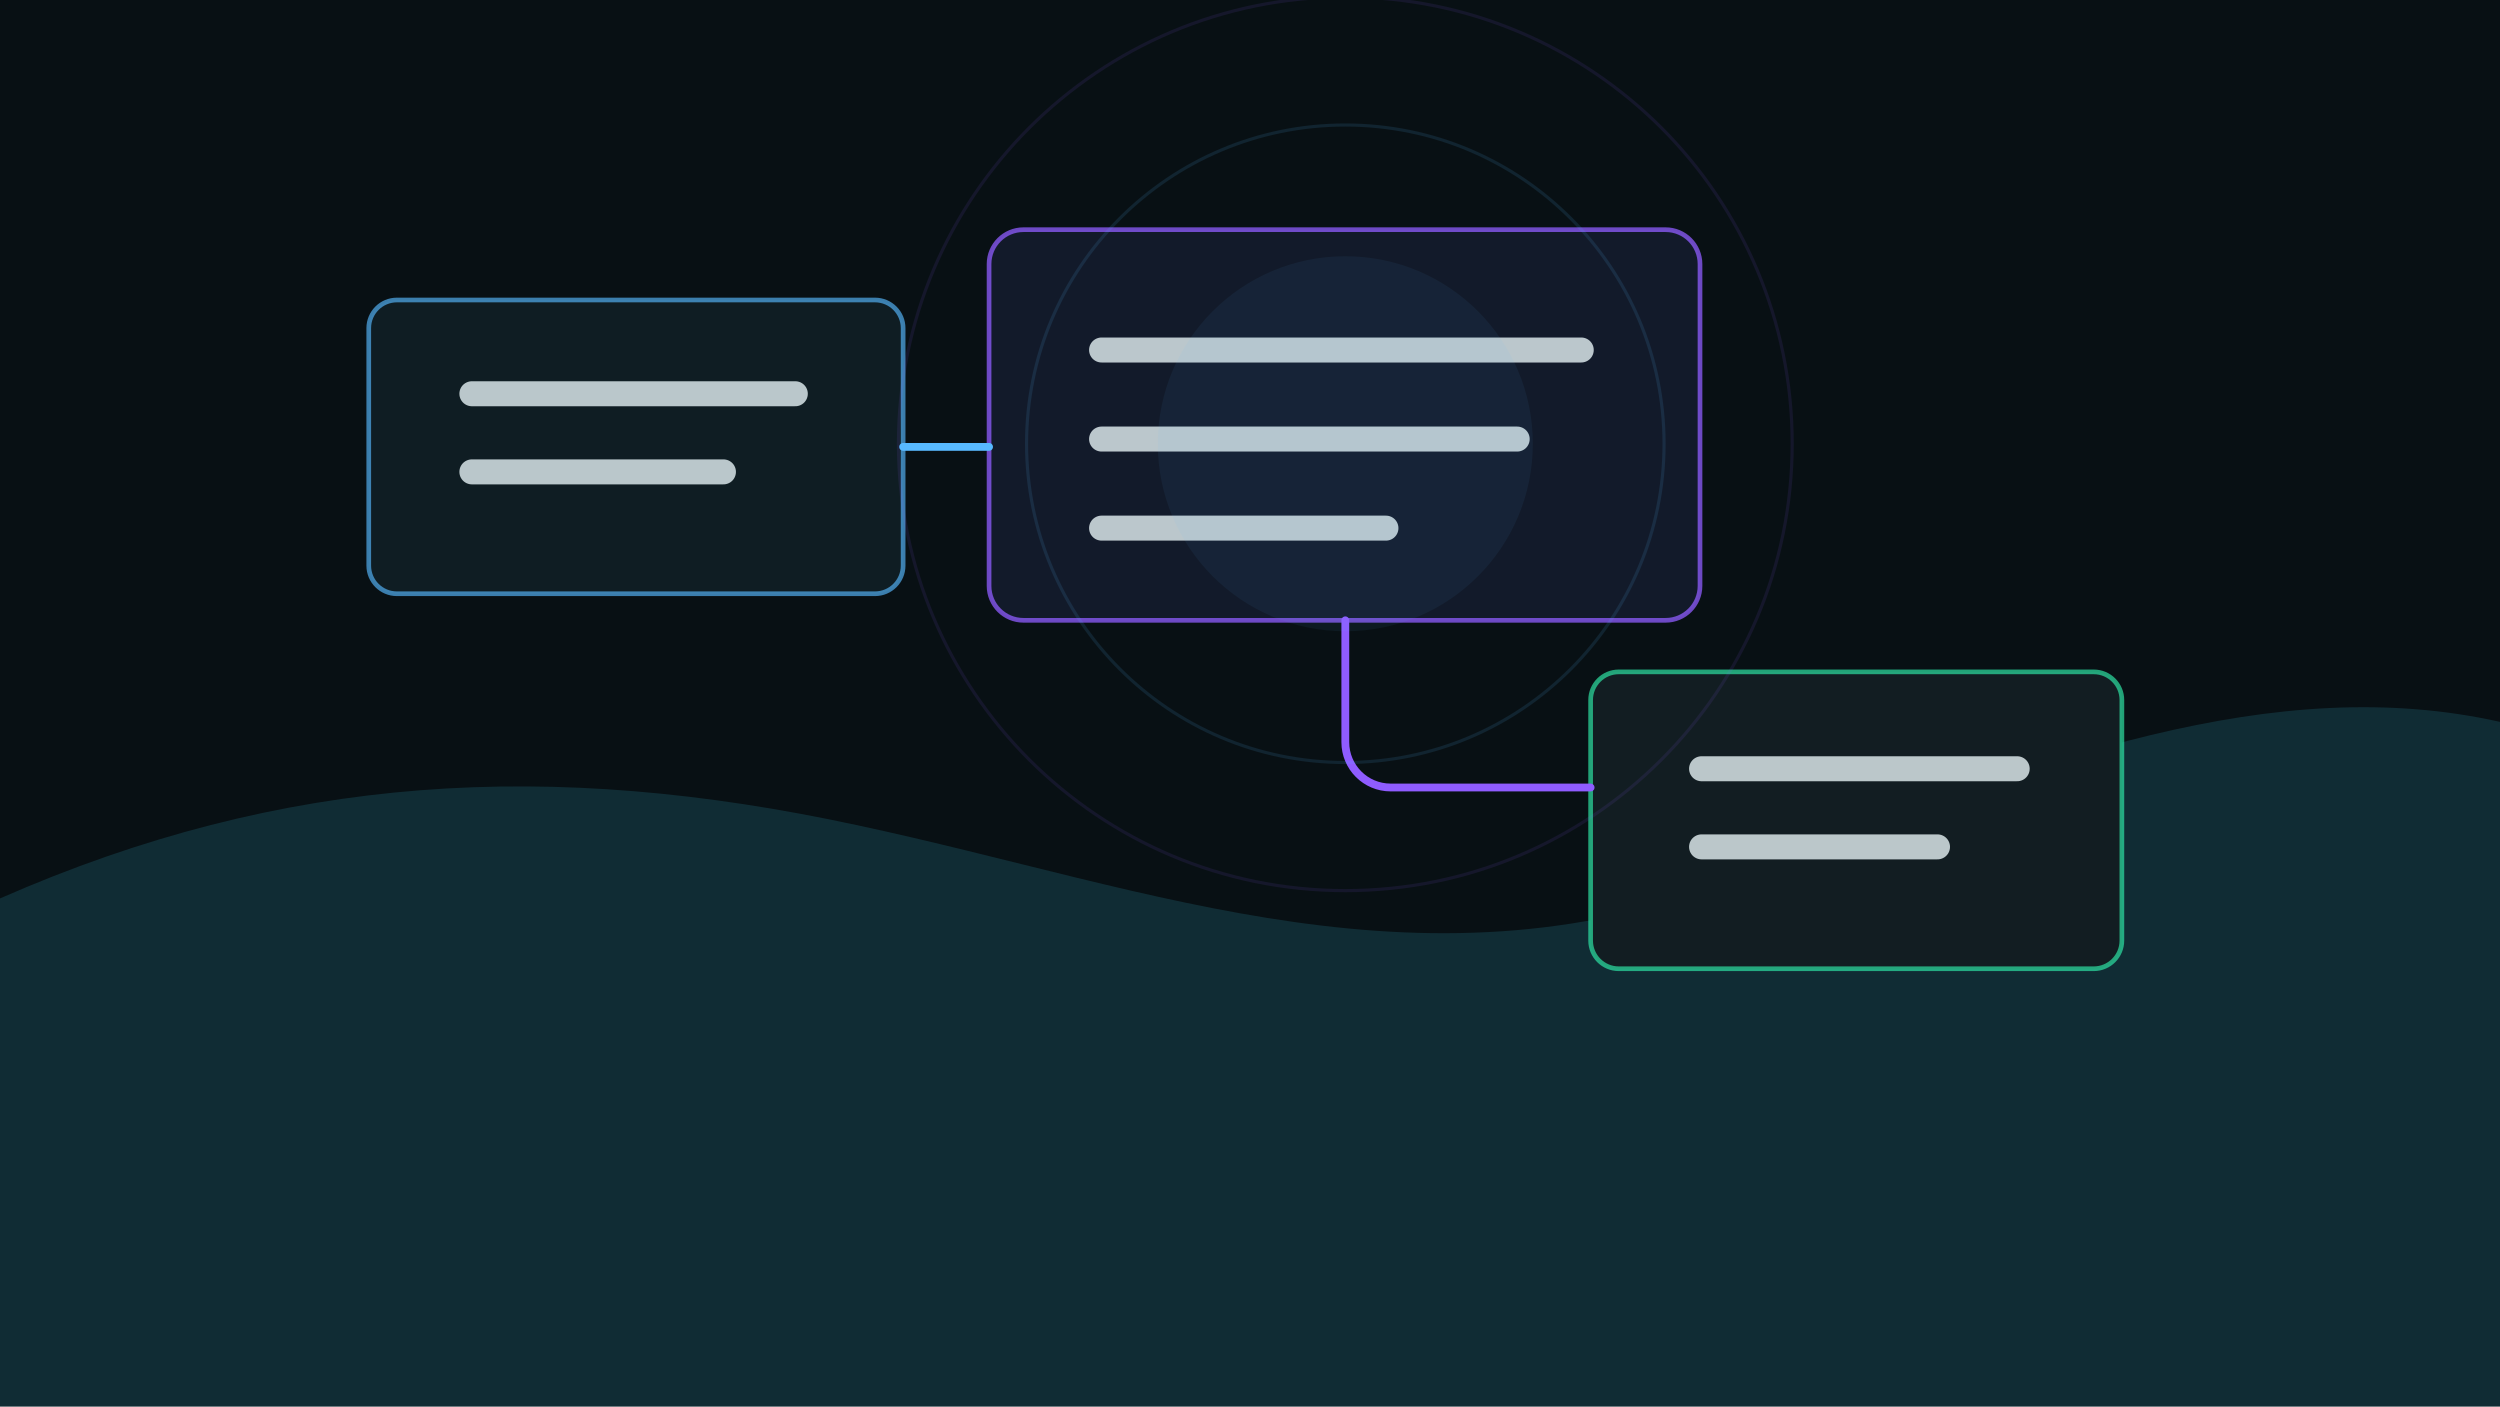
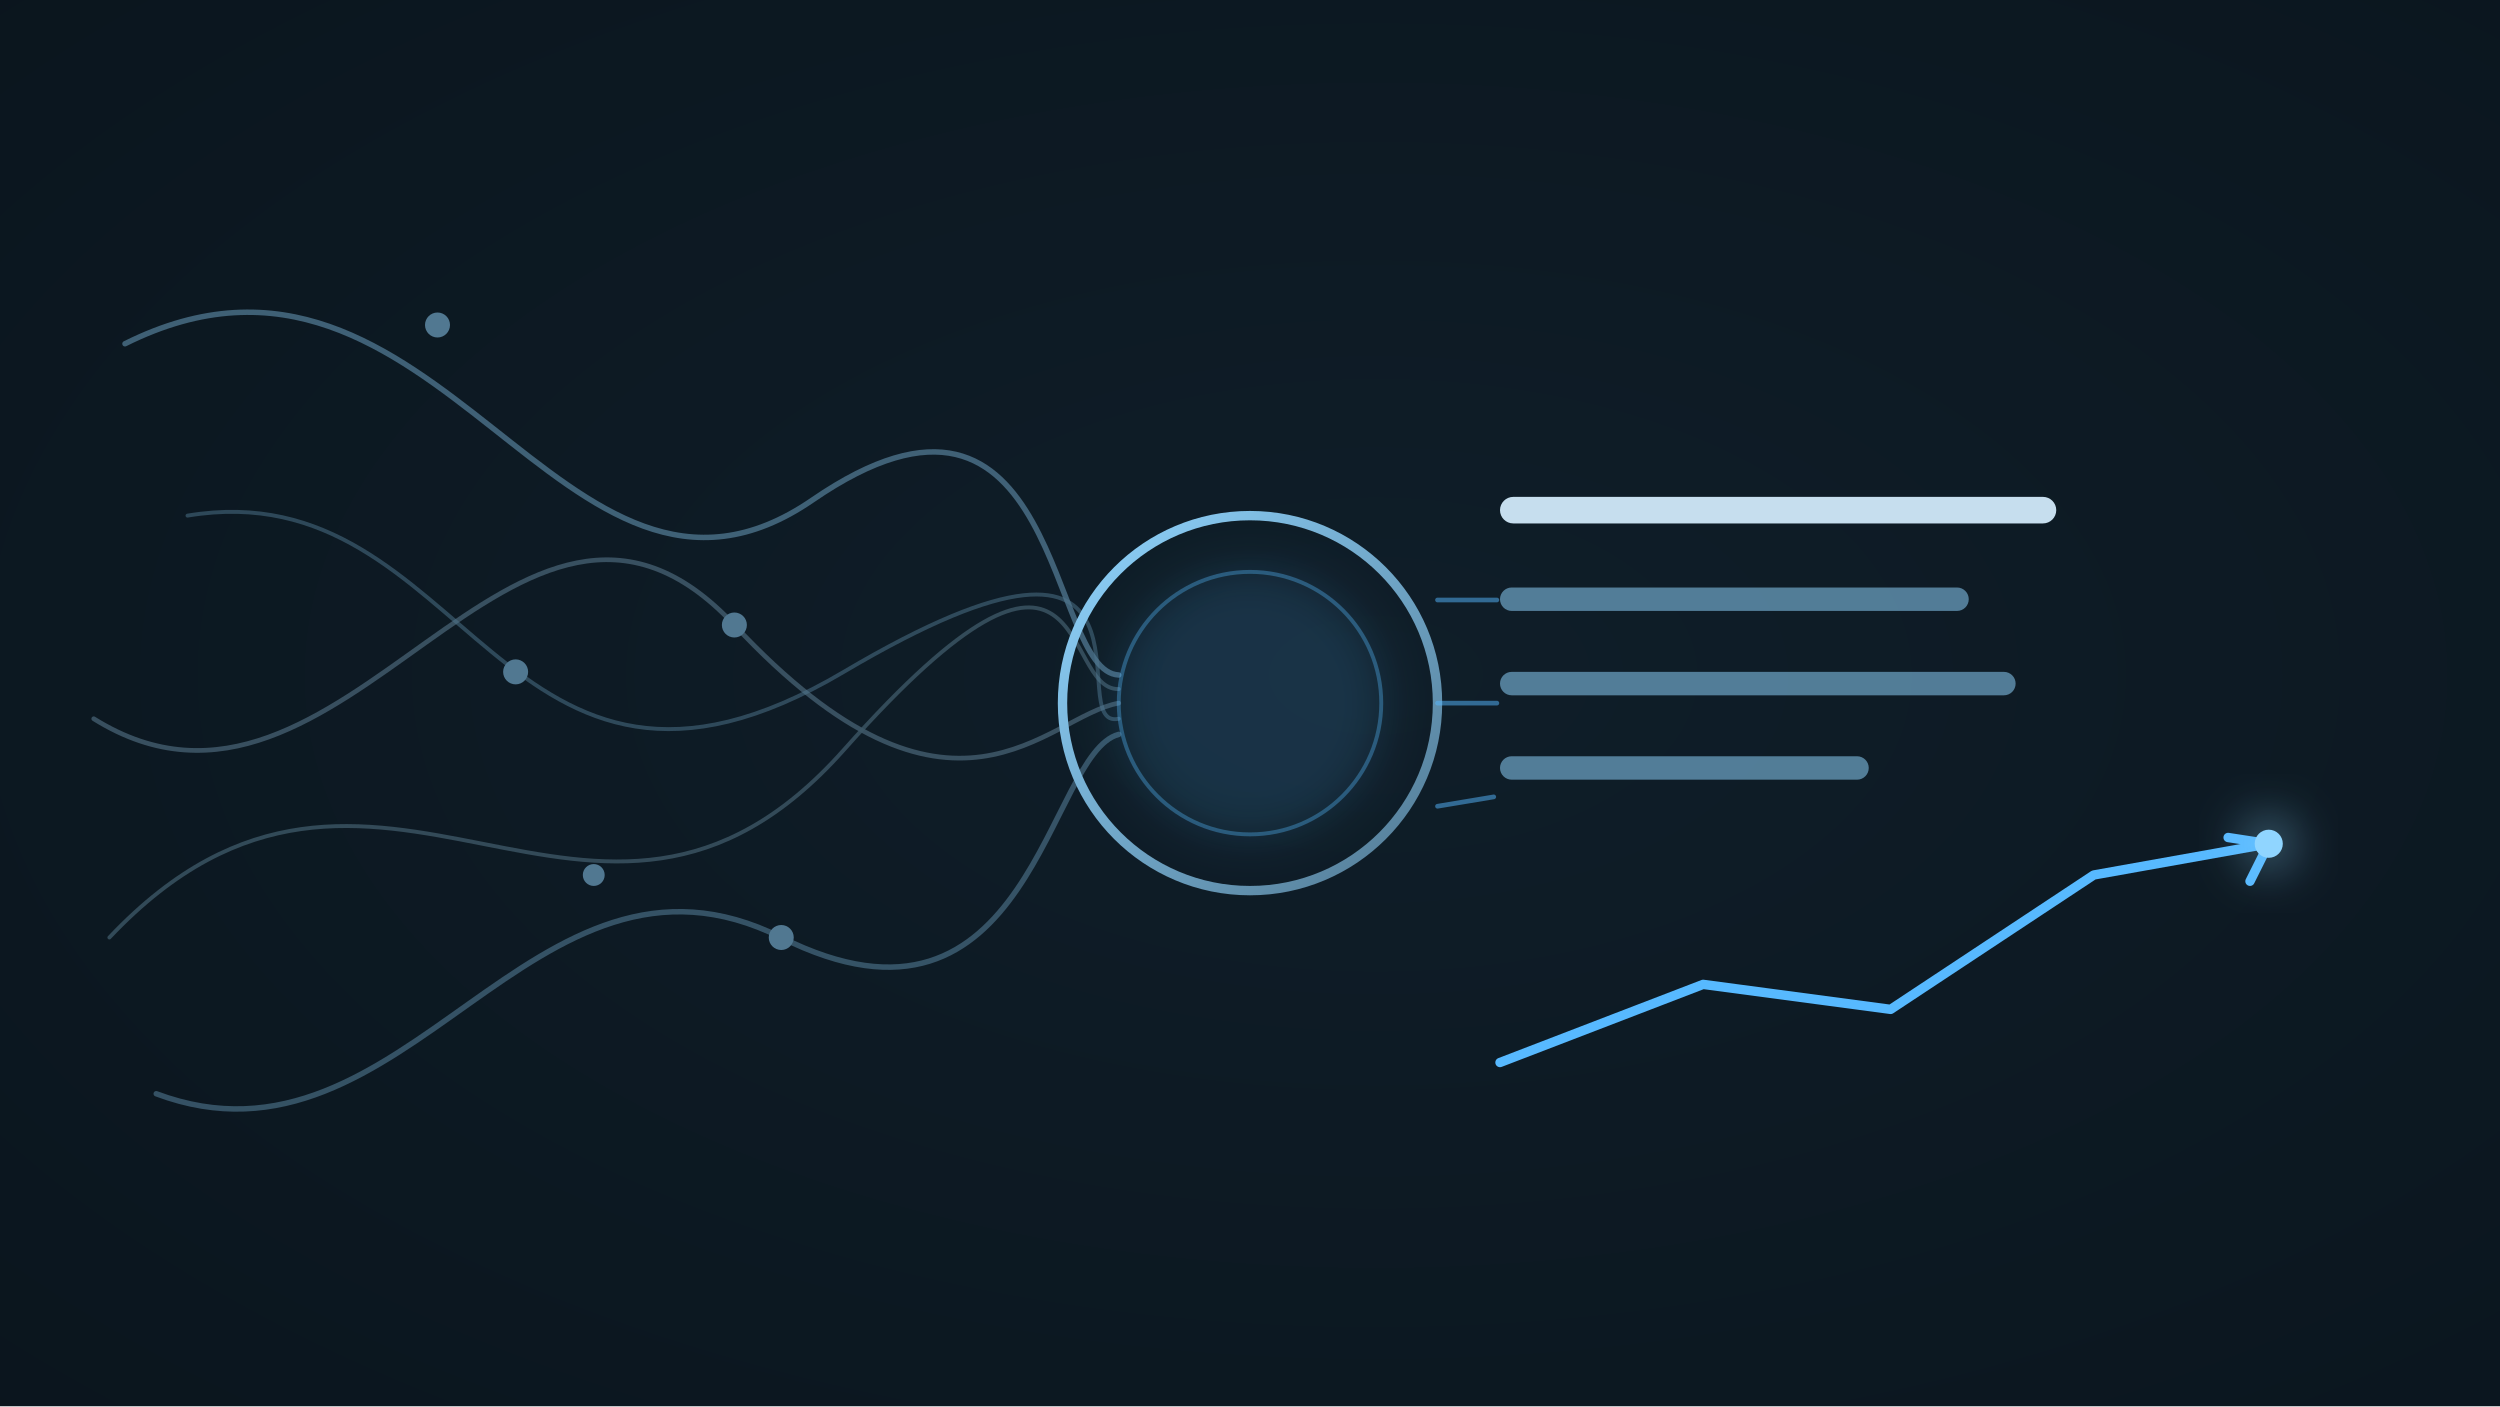
<svg xmlns="http://www.w3.org/2000/svg" width="1600" height="900" viewBox="0 0 1600 900" fill="none">
-   <rect width="1600" height="900" fill="#081014" />
-   <path d="M0 715C183 646 314 643 493 680C688 720 823 744 1017 692C1212 640 1386 543 1600 585V900H0V715Z" fill="#10262D" />
-   <path d="M0 575C182 495 353 486 548 528C740 569 914 642 1118 560C1307 484 1457 430 1600 462V900H0V575Z" fill="#102C34" />
-   <rect x="236" y="192" width="342" height="188" rx="18" fill="#0F1D23" stroke="#57B9FF" stroke-opacity=".65" stroke-width="3" />
-   <rect x="633" y="147" width="455" height="250" rx="22" fill="#121A2A" stroke="#8F5CFF" stroke-opacity=".75" stroke-width="3" />
-   <rect x="1018" y="430" width="340" height="190" rx="18" fill="#121D22" stroke="#2EE6A6" stroke-opacity=".68" stroke-width="3" />
-   <path d="M578 286H633" stroke="#57B9FF" stroke-width="5" stroke-linecap="round" />
-   <path d="M861 397V475C861 491 874 504 890 504H1018" stroke="#8F5CFF" stroke-width="5" stroke-linecap="round" />
-   <path d="M302 252H509M302 302H463M705 224H1012M705 281H971M705 338H887M1089 492H1291M1089 542H1240" stroke="#EAF7FA" stroke-opacity=".78" stroke-width="16" stroke-linecap="round" />
-   <circle cx="861" cy="284" r="120" fill="#57B9FF" fill-opacity=".06" />
-   <circle cx="861" cy="284" r="204" stroke="#57B9FF" stroke-opacity=".12" stroke-width="2" />
-   <circle cx="861" cy="284" r="286" stroke="#8F5CFF" stroke-opacity=".10" stroke-width="2" />
+   <defs>
+     <radialGradient id="bg" cx="55%" cy="48%" r="85%">
+       <stop offset="0" stop-color="#0f1e29" />
+       <stop offset="1" stop-color="#0a141c" />
+     </radialGradient>
+     <linearGradient id="lens" x1="0" y1="0" x2="1" y2="1">
+       <stop offset="0" stop-color="#90D5FF" />
+       <stop offset="1" stop-color="#517891" />
+     </linearGradient>
+     <filter id="glow" x="-60%" y="-60%" width="220%" height="220%">
+       <feGaussianBlur stdDeviation="14" />
+     </filter>
+   </defs>
+   <rect width="1600" height="900" fill="url(#bg)" />
+   <g fill="none" stroke-linecap="round">
+     <path d="M80 220 C 280 120 360 430 520 320 S 670 430 716 432" stroke="#517891" stroke-width="3.5" stroke-opacity=".75" />
+     <path d="M60 460 C 220 560 330 250 470 400 S 670 458 716 450" stroke="#3d5666" stroke-width="3" stroke-opacity=".9" />
+     <path d="M100 700 C 260 760 340 520 500 600 S 670 482 716 470" stroke="#517891" stroke-width="3.5" stroke-opacity=".6" />
+     <path d="M70 600 C 240 420 380 660 540 480 S 678 442 716 441" stroke="#3d5666" stroke-width="2.5" stroke-opacity=".8" />
+     <path d="M120 330 C 300 300 320 560 540 430 S 678 468 716 460" stroke="#517891" stroke-width="2.5" stroke-opacity=".5" />
+   </g>
+   <g fill="#517891">
+     <circle cx="280" cy="208" r="8" />
+     <circle cx="330" cy="430" r="8" />
+     <circle cx="470" cy="400" r="8" />
+     <circle cx="500" cy="600" r="8" />
+     <circle cx="380" cy="560" r="7" />
+   </g>
+   <circle cx="800" cy="450" r="86" fill="#57B9FF" opacity=".14" filter="url(#glow)" />
+   <circle cx="800" cy="450" r="120" stroke="url(#lens)" stroke-width="6" />
+   <circle cx="800" cy="450" r="84" stroke="#57B9FF" stroke-opacity=".35" stroke-width="2.5" />
+   <rect x="960" y="318" width="356" height="17" rx="8.5" fill="#D6EFFF" fill-opacity=".92" />
+   <rect x="960" y="376" width="300" height="15" rx="7.5" fill="#77B1D4" fill-opacity=".65" />
+   <rect x="960" y="430" width="330" height="15" rx="7.5" fill="#77B1D4" fill-opacity=".65" />
+   <rect x="960" y="484" width="236" height="15" rx="7.5" fill="#77B1D4" fill-opacity=".65" />
+   <path d="M920 384 L958 384 M920 450 L958 450 M920 516 L956 510" stroke="#57B9FF" stroke-width="3" stroke-opacity=".5" stroke-linecap="round" />
+   <polyline points="960,680 1090,630 1210,646 1340,560 1452,540" stroke="#57B9FF" stroke-width="6" stroke-linecap="round" stroke-linejoin="round" />
+   <path d="M1452 540 l-26 -4 m26 4 l-12 24" stroke="#57B9FF" stroke-width="6" stroke-linecap="round" />
+   <circle cx="1452" cy="540" r="20" fill="#90D5FF" opacity=".3" filter="url(#glow)" />
+   <circle cx="1452" cy="540" r="9" fill="#90D5FF" />
</svg>
